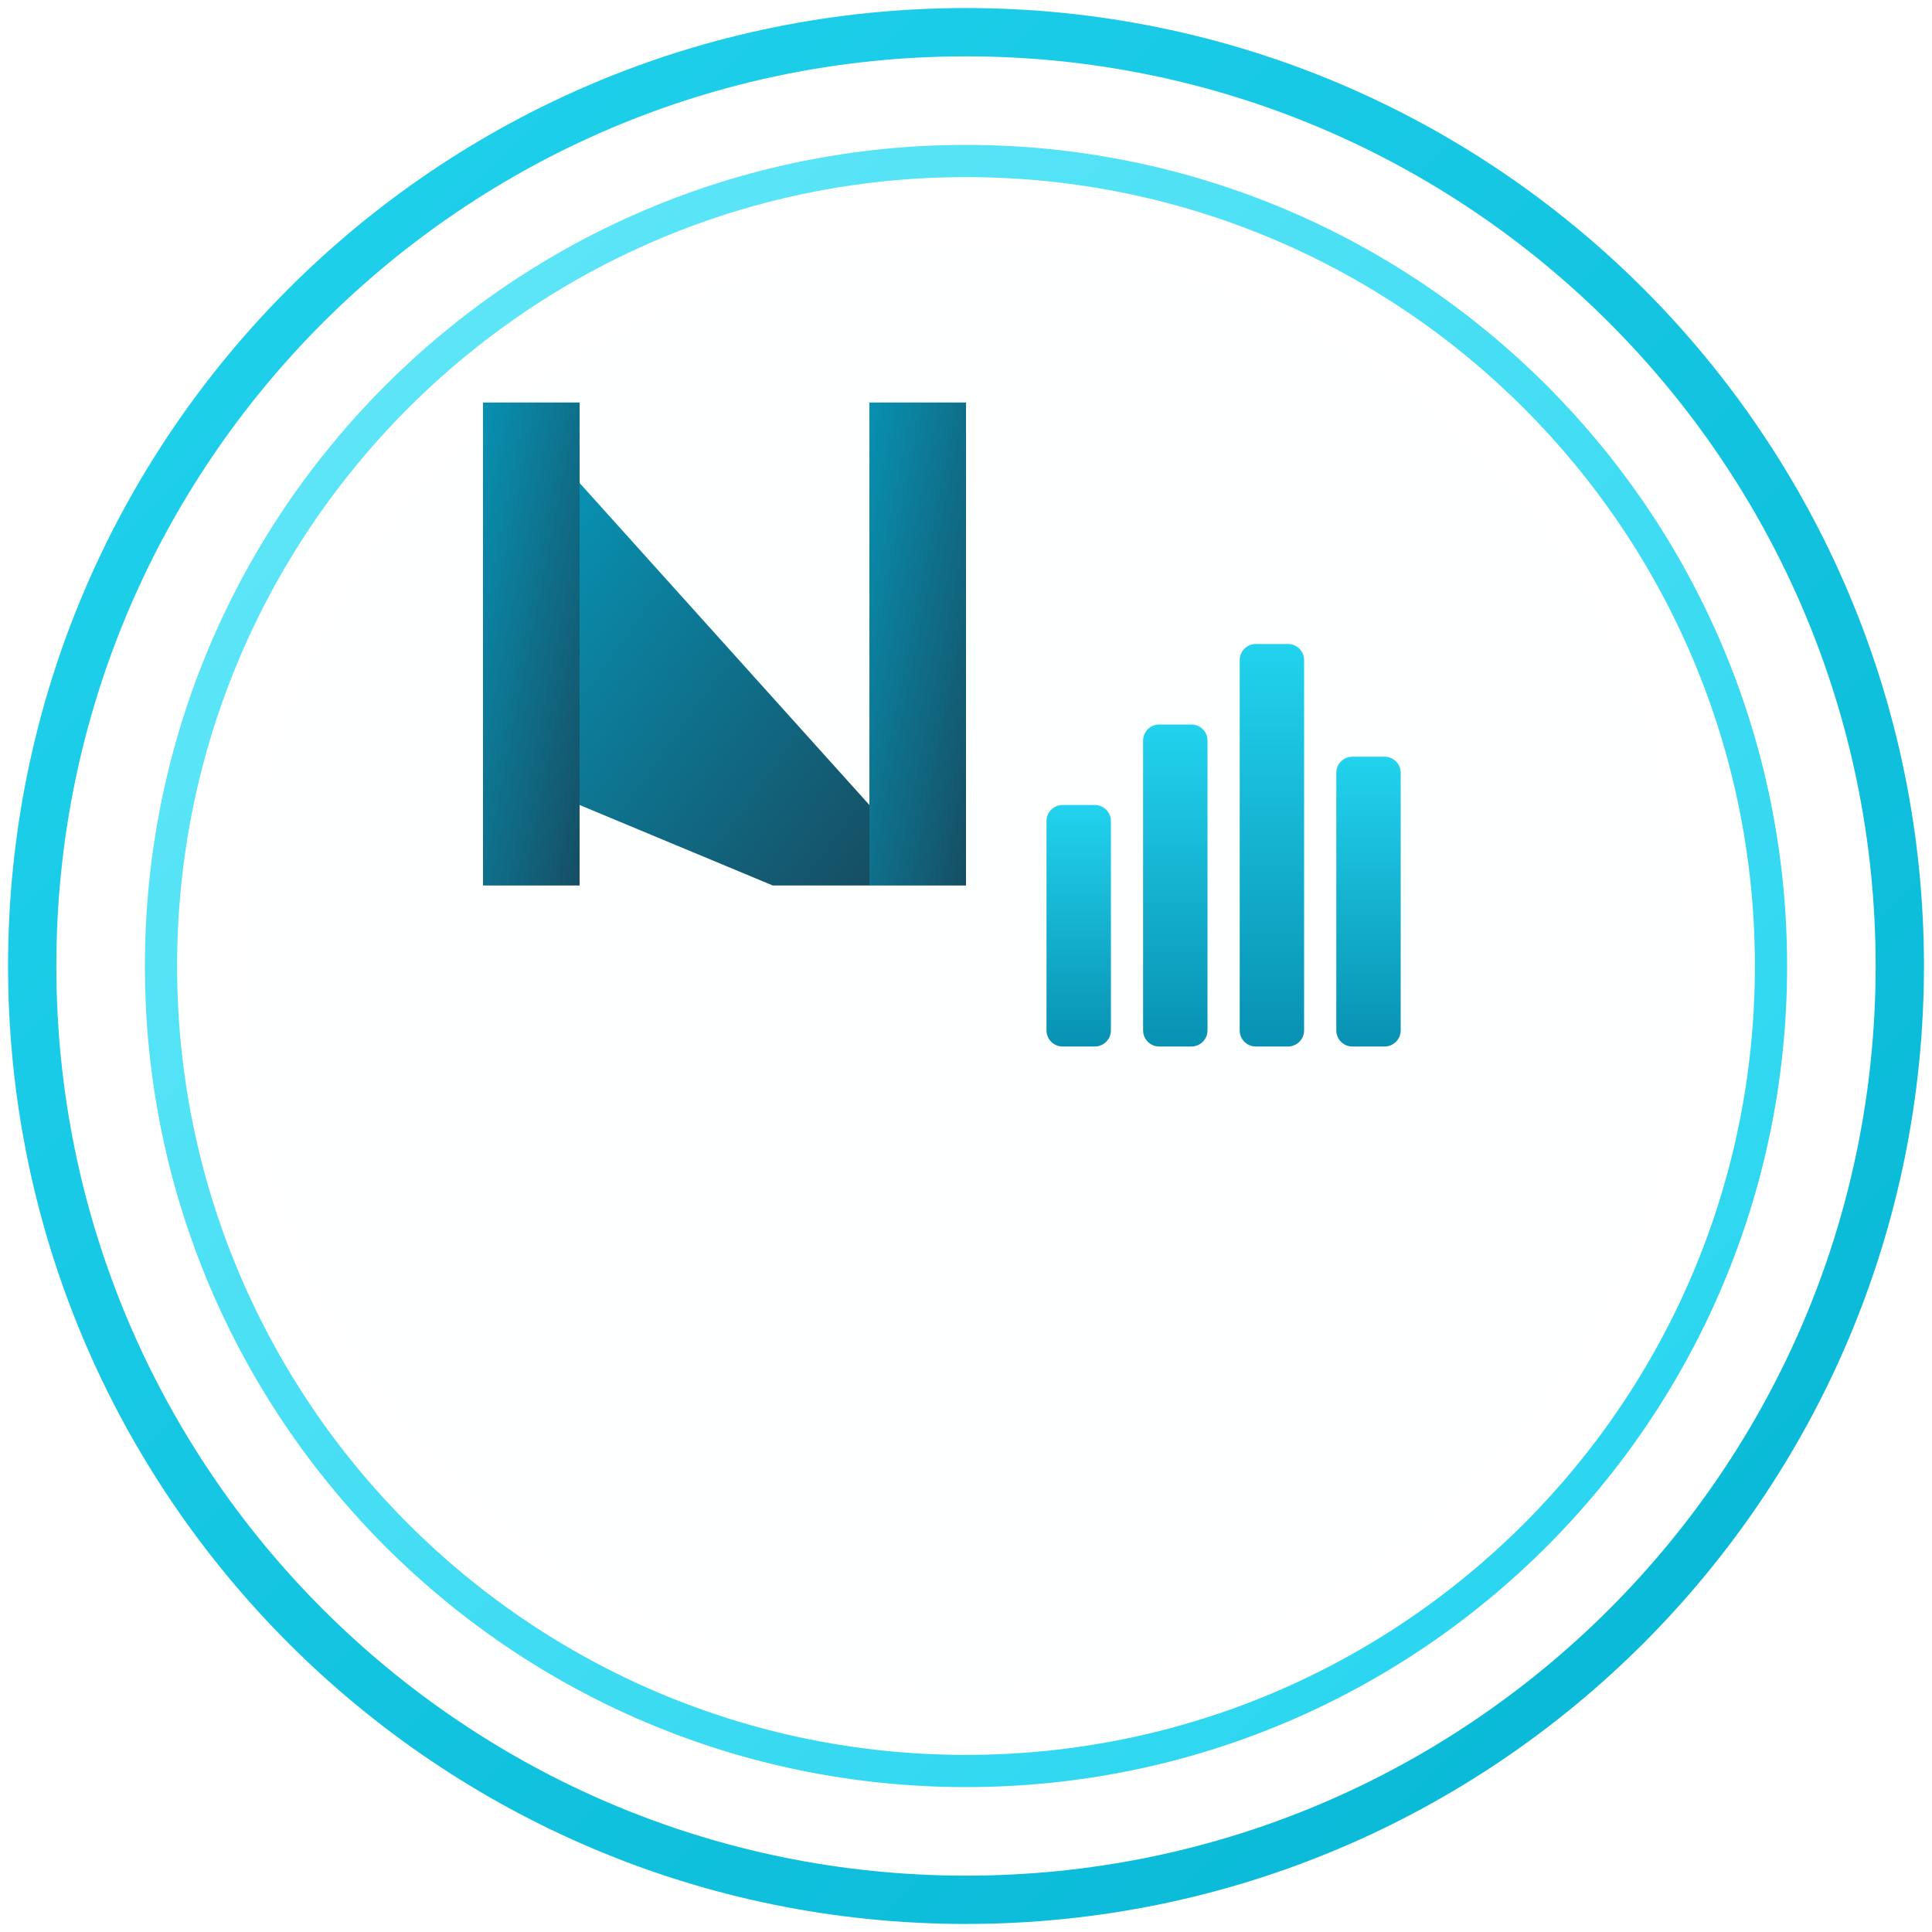
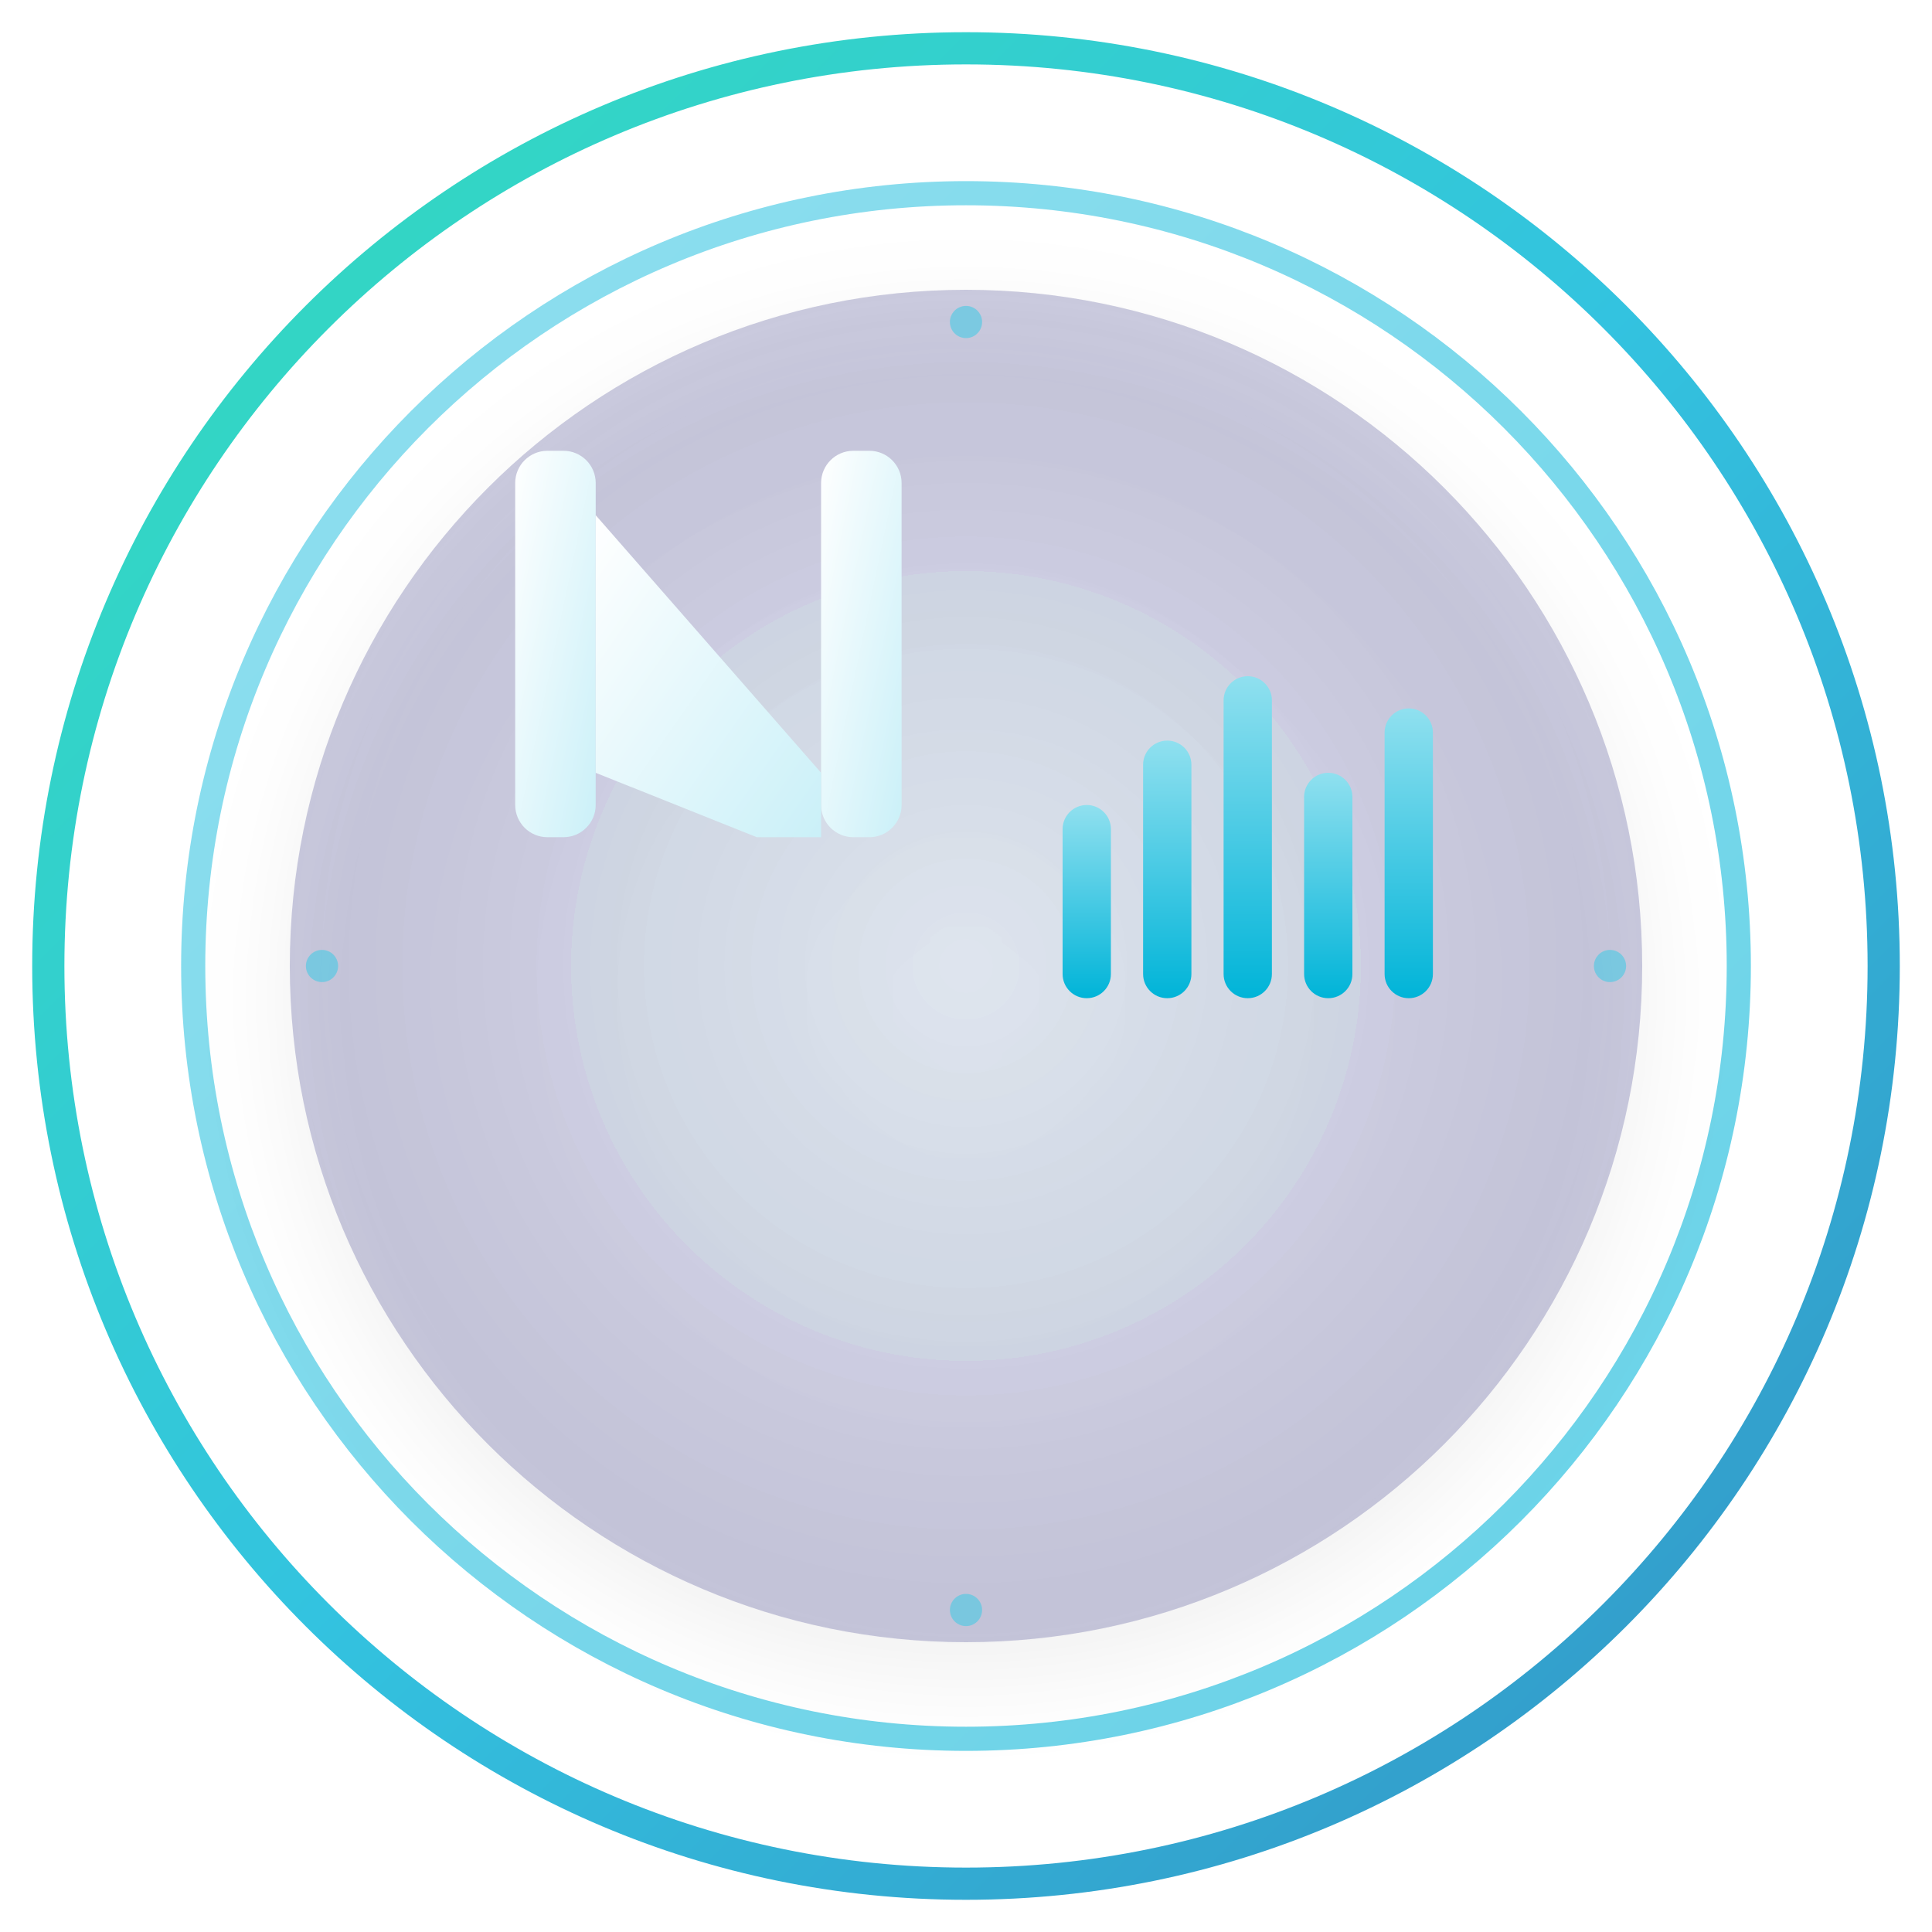
<svg xmlns="http://www.w3.org/2000/svg" width="120" height="120" viewBox="0 0 120 120">
  <defs>
-     <linearGradient id="outerCircleGradient" x1="0%" y1="0%" x2="100%" y2="100%">
-       <stop offset="0%" style="stop-color:#22d3ee" />
-       <stop offset="100%" style="stop-color:#06b6d4" />
+     <linearGradient id="outerRingGradient" x1="0%" y1="0%" x2="100%" y2="100%">
+       <stop offset="0%" style="stop-color:#00d4aa" />
+       <stop offset="50%" style="stop-color:#00b4d8" />
+       <stop offset="100%" style="stop-color:#0077b6" />
    </linearGradient>
-     <linearGradient id="innerCircleGradient" x1="0%" y1="0%" x2="100%" y2="100%">
-       <stop offset="0%" style="stop-color:#67e8f9" />
-       <stop offset="100%" style="stop-color:#22d3ee" />
+     <linearGradient id="innerRingGradient" x1="0%" y1="0%" x2="100%" y2="100%">
+       <stop offset="0%" style="stop-color:#48cae4" />
+       <stop offset="100%" style="stop-color:#00b4d8" />
    </linearGradient>
-     <linearGradient id="letterGradient" x1="0%" y1="0%" x2="100%" y2="100%">
-       <stop offset="0%" style="stop-color:#0891b2" />
-       <stop offset="100%" style="stop-color:#164e63" />
+     <radialGradient id="backgroundGradient" cx="50%" cy="50%" r="50%">
+       <stop offset="0%" style="stop-color:#023e8a" stop-opacity="0.1" />
+       <stop offset="100%" style="stop-color:#03045e" stop-opacity="0.2" />
+     </radialGradient>
+     <linearGradient id="letterNGradient" x1="0%" y1="0%" x2="100%" y2="100%">
+       <stop offset="0%" style="stop-color:#ffffff" />
+       <stop offset="100%" style="stop-color:#caf0f8" />
    </linearGradient>
-     <linearGradient id="chartGradient" x1="0%" y1="100%" x2="0%" y2="0%">
-       <stop offset="0%" style="stop-color:#0891b2" />
-       <stop offset="100%" style="stop-color:#22d3ee" />
+     <linearGradient id="chartBarsGradient" x1="0%" y1="100%" x2="0%" y2="0%">
+       <stop offset="0%" style="stop-color:#00b4d8" />
+       <stop offset="50%" style="stop-color:#48cae4" />
+       <stop offset="100%" style="stop-color:#90e0ef" />
    </linearGradient>
+     <filter id="shadowEffect" x="-50%" y="-50%" width="200%" height="200%">
+       <feDropShadow dx="0" dy="2" stdDeviation="3" flood-color="#000000" flood-opacity="0.3" />
+     </filter>
  </defs>
-   <circle cx="60" cy="60" r="58" fill="none" stroke="url(#outerCircleGradient)" stroke-width="3" />
-   <circle cx="60" cy="60" r="50" fill="none" stroke="url(#innerCircleGradient)" stroke-width="2" />
-   <circle cx="60" cy="60" r="45" fill="#f0fdff" opacity="0.1" />
-   <g transform="translate(30, 25)">
-     <rect x="0" y="0" width="6" height="30" fill="url(#letterGradient)" />
-     <rect x="24" y="0" width="6" height="30" fill="url(#letterGradient)" />
-     <polygon points="6,25 6,5 24,25 24,30 18,30" fill="url(#letterGradient)" />
+   <circle cx="60" cy="60" r="57" fill="none" stroke="url(#outerRingGradient)" stroke-width="2" opacity="0.8" />
+   <circle cx="60" cy="60" r="48" fill="none" stroke="url(#innerRingGradient)" stroke-width="1.5" opacity="0.6" />
+   <circle cx="60" cy="60" r="42" fill="url(#backgroundGradient)" filter="url(#shadowEffect)" />
+   <g transform="translate(32, 28)">
+     <rect x="0" y="0" width="5" height="24" fill="url(#letterNGradient)" rx="2" />
+     <rect x="19" y="0" width="5" height="24" fill="url(#letterNGradient)" rx="2" />
+     <path d="M 5 20 L 5 4 L 19 20 L 19 24 L 15 24 Z" fill="url(#letterNGradient)" />
  </g>
-   <g transform="translate(65, 35)">
-     <rect x="0" y="15" width="4" height="15" fill="url(#chartGradient)" rx="1" />
-     <rect x="6" y="10" width="4" height="20" fill="url(#chartGradient)" rx="1" />
-     <rect x="12" y="5" width="4" height="25" fill="url(#chartGradient)" rx="1" />
-     <rect x="18" y="12" width="4" height="18" fill="url(#chartGradient)" rx="1" />
+   <g transform="translate(66, 38)">
+     <rect x="0" y="12" width="3" height="12" fill="url(#chartBarsGradient)" rx="1.5" />
+     <rect x="5" y="8" width="3" height="16" fill="url(#chartBarsGradient)" rx="1.5" />
+     <rect x="10" y="4" width="3" height="20" fill="url(#chartBarsGradient)" rx="1.5" />
+     <rect x="15" y="10" width="3" height="14" fill="url(#chartBarsGradient)" rx="1.5" />
+     <rect x="20" y="6" width="3" height="18" fill="url(#chartBarsGradient)" rx="1.5" />
  </g>
+   <circle cx="60" cy="20" r="1" fill="#48cae4" opacity="0.6" />
+   <circle cx="100" cy="60" r="1" fill="#48cae4" opacity="0.6" />
+   <circle cx="60" cy="100" r="1" fill="#48cae4" opacity="0.6" />
+   <circle cx="20" cy="60" r="1" fill="#48cae4" opacity="0.6" />
</svg>
